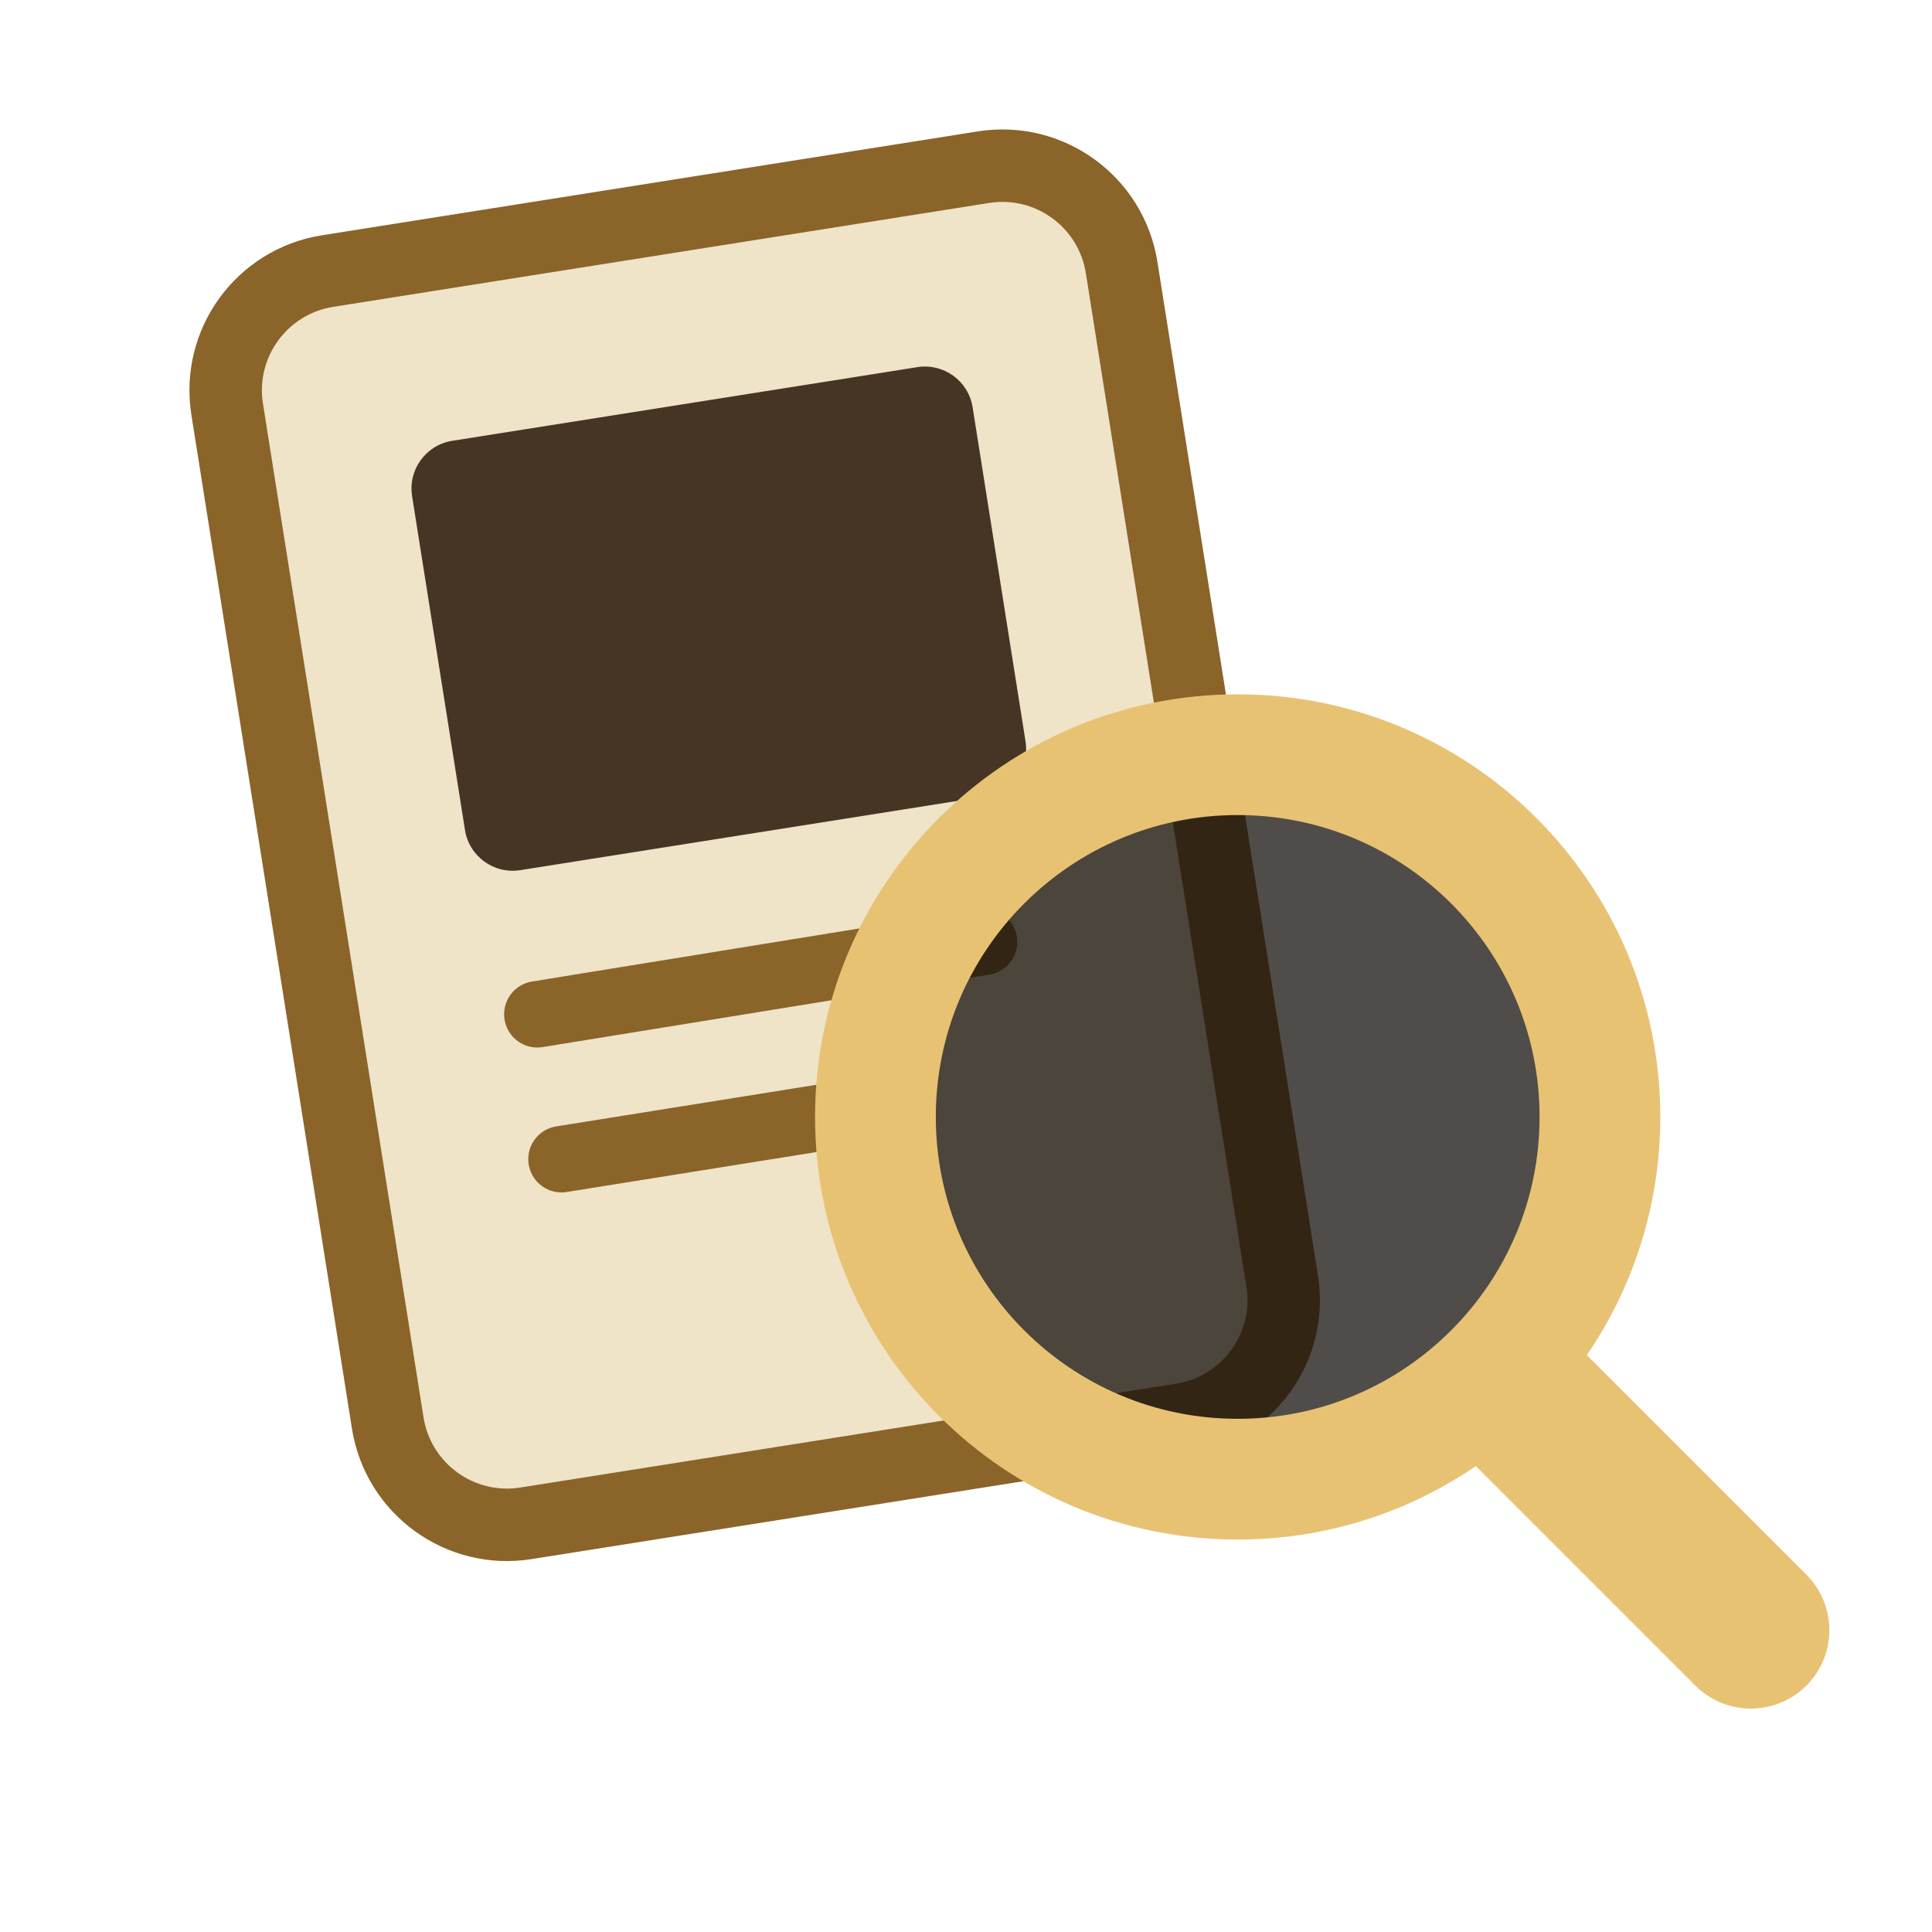
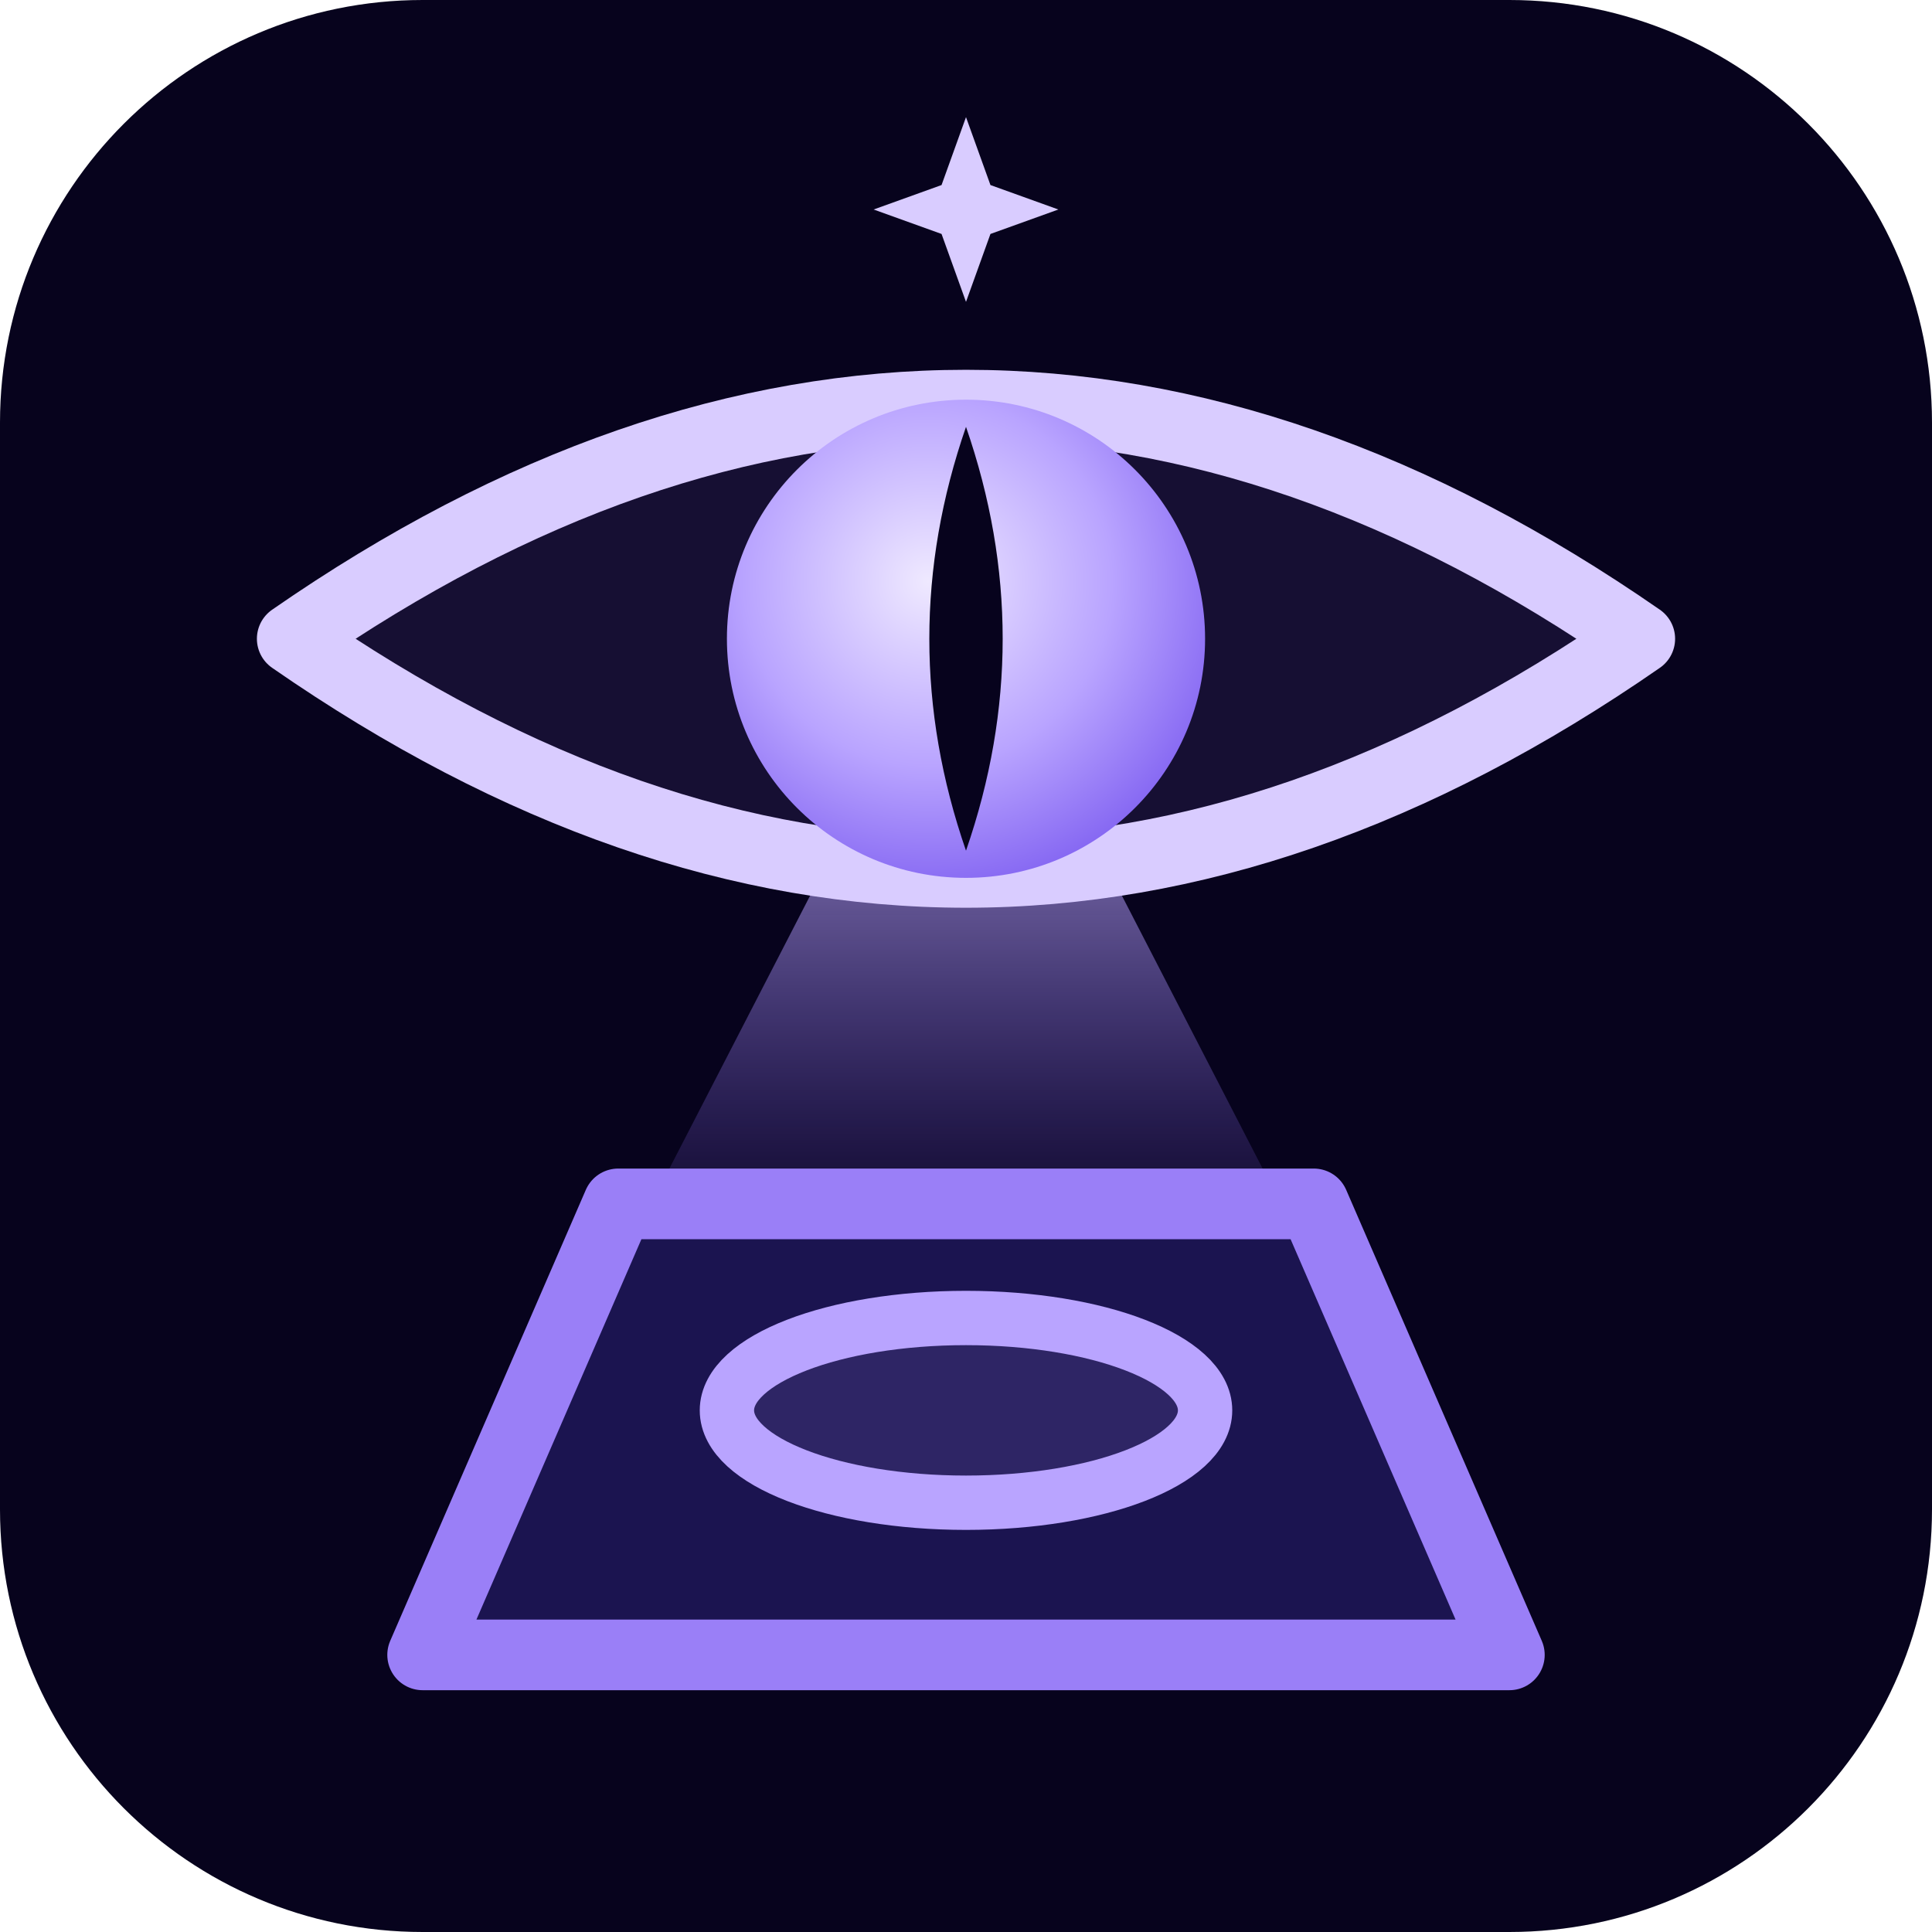
- <svg xmlns="http://www.w3.org/2000/svg" viewBox="0 0 32 32" fill="none">
-   <rect x="5" y="3.5" width="15" height="21" rx="2" transform="rotate(-9 12.5 14)" fill="#efe3c8" stroke="#8a6429" stroke-width="1.2" />
-   <rect x="7.8" y="6.6" width="9.4" height="7.2" rx="0.8" transform="rotate(-9 12.5 14)" fill="#463524" />
-   <path d="M8.9 16.8l7.4-1.2M9.3 19.2l5-.8" stroke="#8a6429" stroke-width="1.1" stroke-linecap="round" />
-   <circle cx="20.5" cy="18.5" r="6" fill="#16100c" fill-opacity="0.75" stroke="#e8c273" stroke-width="2" />
-   <path d="m25 23 4 4" stroke="#e8c273" stroke-width="2.6" stroke-linecap="round" />
+ <svg xmlns="http://www.w3.org/2000/svg" width="64" height="64" viewBox="0 0 32 32" fill="none">
+   <defs>
+     <radialGradient id="i" cx="0.42" cy="0.38" r="0.7">
+       <stop offset="0" stop-color="#efe9ff" />
+       <stop offset="0.55" stop-color="#b9a4ff" />
+       <stop offset="1" stop-color="#7c5cf0" />
+     </radialGradient>
+     <linearGradient id="b" x1="0" y1="0" x2="0" y2="1">
+       <stop offset="0" stop-color="#b9a4ff" stop-opacity="0.55" />
+       <stop offset="1" stop-color="#7c5cf0" stop-opacity="0.08" />
+     </linearGradient>
+   </defs>
+   <rect width="32" height="32" rx="7" fill="#07031d" />
+   <g transform="translate(1.6 1.4) scale(0.9)">
+     <path d="M16 .6l.45 1.25L17.7 2.3l-1.25.45L16 4l-.45-1.25L14.3 2.3l1.25-.45Z" fill="#d9ccff" />
+     <path d="M13.3 14.6h5.4l3.3 6.4H10Z" fill="url(#b)" />
+     <path d="M3.6 10.2Q16 1.6 28.4 10.2 16 18.8 3.6 10.2Z" fill="#160f33" stroke="#d9ccff" stroke-width="1.3" stroke-linejoin="round" />
+     <circle cx="16" cy="10.2" r="4.4" fill="url(#i)" />
+     <path d="M16 6.3q1.35 3.9 0 7.8-1.35-3.9 0-7.8Z" fill="#07031d" />
+     <path d="M9.6 20.6h12.8l3.6 8.3H6Z" fill="#1b1450" stroke="#9a7ff7" stroke-width="1.3" stroke-linejoin="round" />
+     <ellipse cx="16" cy="24.4" rx="4.4" ry="1.7" stroke="#b9a4ff" stroke-width="1" fill="#b9a4ff" fill-opacity="0.12" />
+   </g>
</svg>
